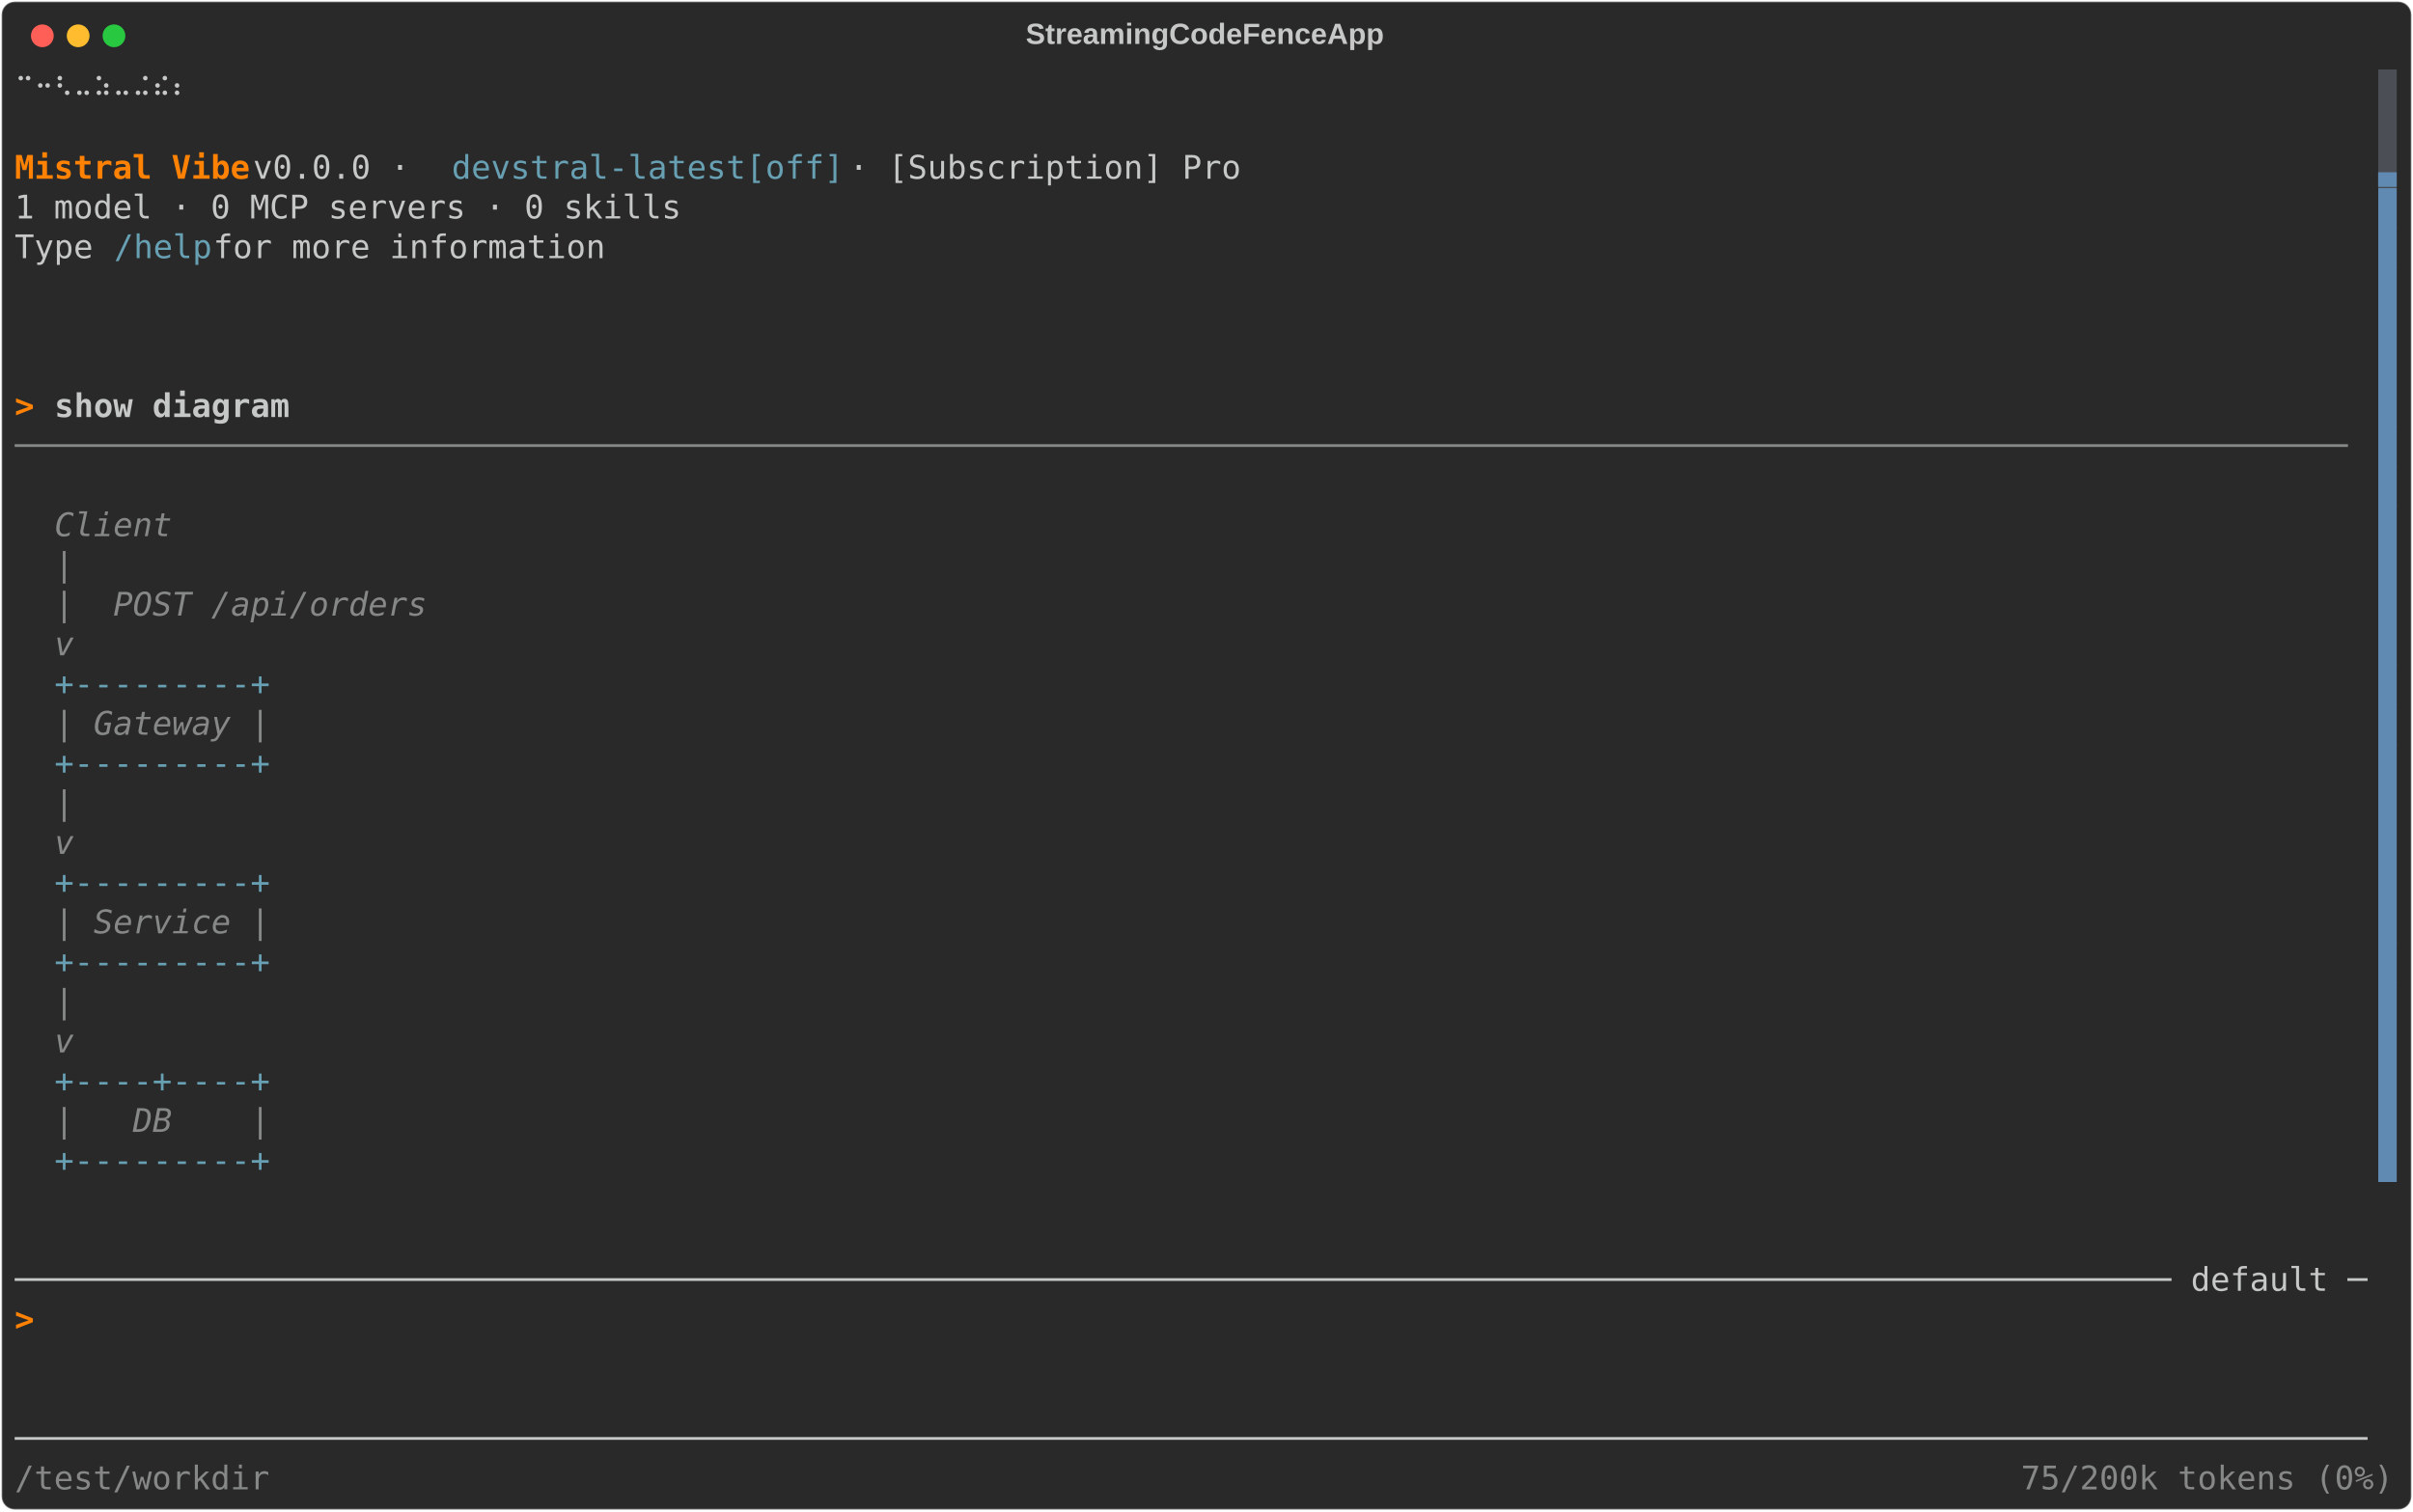
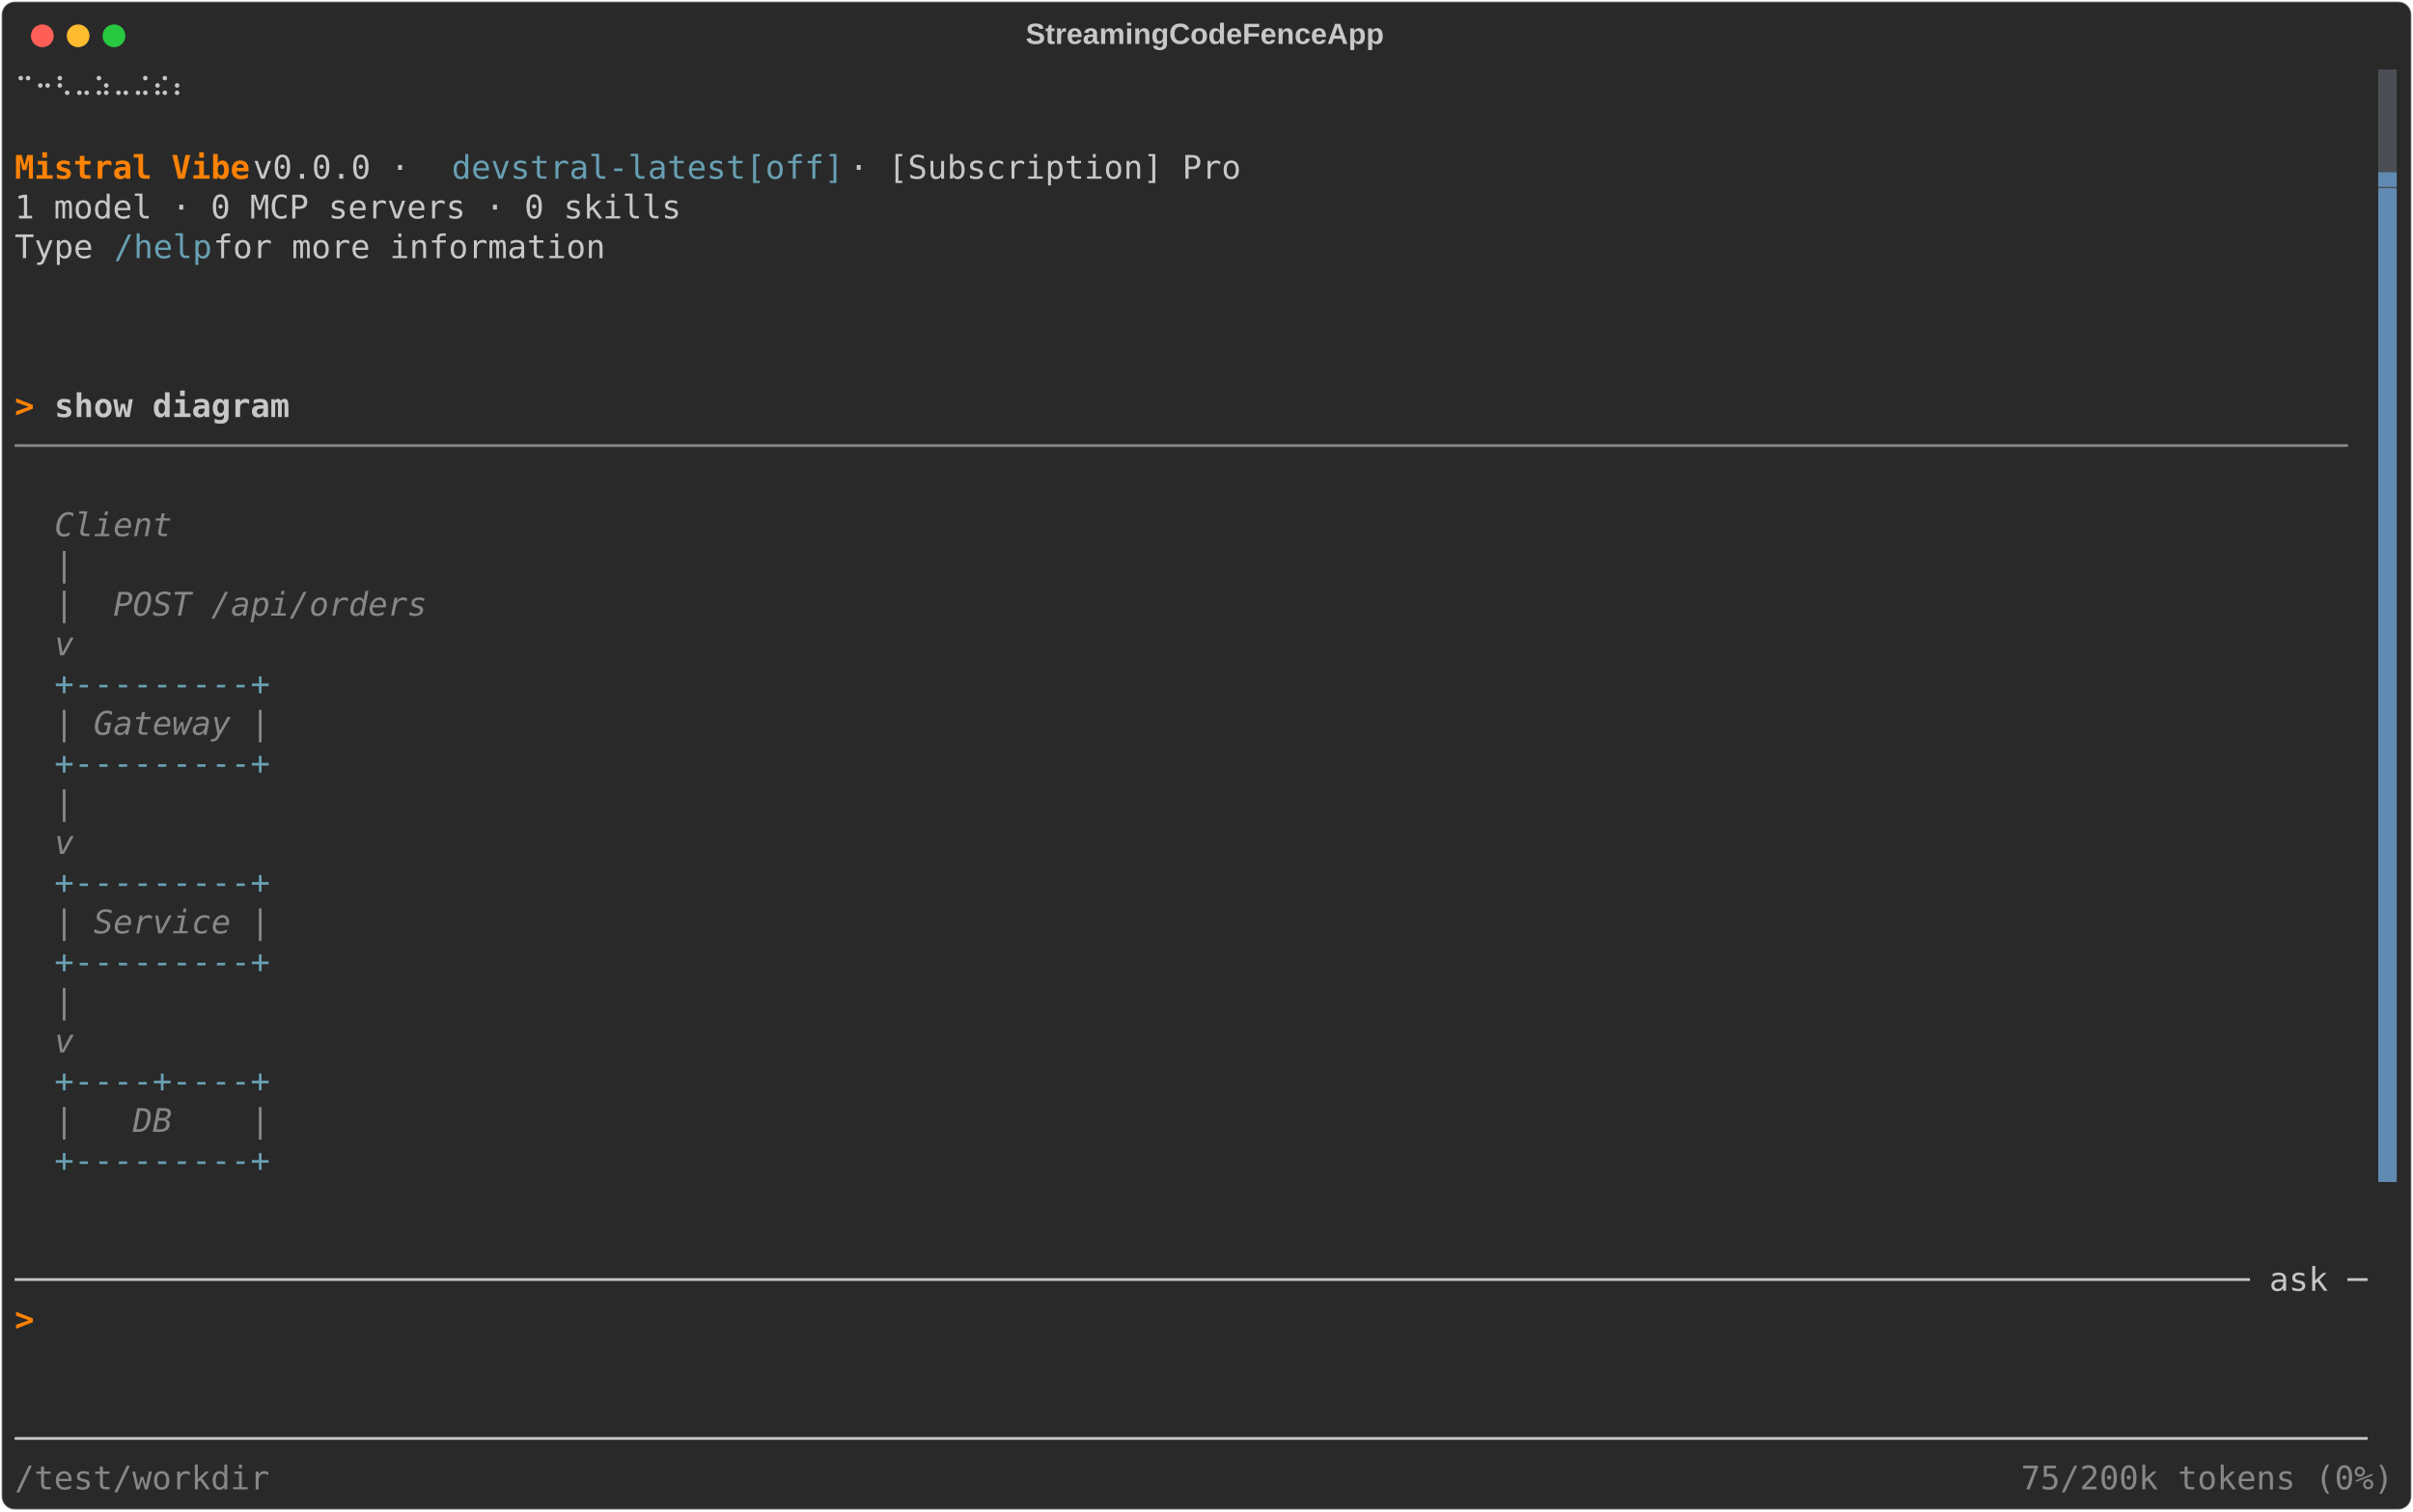
<svg xmlns="http://www.w3.org/2000/svg" class="rich-terminal" viewBox="0 0 1482 928.4">
  <style>

    @font-face {
        font-family: "Fira Code";
        src: local("FiraCode-Regular"),
                url("https://cdnjs.cloudflare.com/ajax/libs/firacode/6.2.0/woff2/FiraCode-Regular.woff2") format("woff2"),
                url("https://cdnjs.cloudflare.com/ajax/libs/firacode/6.2.0/woff/FiraCode-Regular.woff") format("woff");
        font-style: normal;
        font-weight: 400;
    }
    @font-face {
        font-family: "Fira Code";
        src: local("FiraCode-Bold"),
                url("https://cdnjs.cloudflare.com/ajax/libs/firacode/6.2.0/woff2/FiraCode-Bold.woff2") format("woff2"),
                url("https://cdnjs.cloudflare.com/ajax/libs/firacode/6.2.0/woff/FiraCode-Bold.woff") format("woff");
        font-style: bold;
        font-weight: 700;
    }

    .terminal-matrix {
        font-family: Fira Code, monospace;
        font-size: 20px;
        line-height: 24.4px;
        font-variant-east-asian: full-width;
    }

    .terminal-title {
        font-size: 18px;
        font-weight: bold;
        font-family: arial;
    }

    .terminal-r1 { fill: #c5c8c6 }
.terminal-r2 { fill: #ff8205;font-weight: bold }
.terminal-r3 { fill: #68a0b3 }
.terminal-r4 { fill: #608ab1 }
.terminal-r5 { fill: #292929 }
.terminal-r6 { fill: #c5c8c6;font-weight: bold }
.terminal-r7 { fill: #868887 }
.terminal-r8 { fill: #868887;font-style: italic; }
    </style>
  <defs>
    <clipPath id="terminal-clip-terminal">
      <rect x="0" y="0" width="1463.0" height="877.4" />
    </clipPath>
    <clipPath id="terminal-line-0">
      <rect x="0" y="1.5" width="1464" height="24.65" />
    </clipPath>
    <clipPath id="terminal-line-1">
      <rect x="0" y="25.9" width="1464" height="24.65" />
    </clipPath>
    <clipPath id="terminal-line-2">
      <rect x="0" y="50.3" width="1464" height="24.65" />
    </clipPath>
    <clipPath id="terminal-line-3">
      <rect x="0" y="74.7" width="1464" height="24.65" />
    </clipPath>
    <clipPath id="terminal-line-4">
      <rect x="0" y="99.1" width="1464" height="24.65" />
    </clipPath>
    <clipPath id="terminal-line-5">
      <rect x="0" y="123.5" width="1464" height="24.65" />
    </clipPath>
    <clipPath id="terminal-line-6">
      <rect x="0" y="147.9" width="1464" height="24.65" />
    </clipPath>
    <clipPath id="terminal-line-7">
      <rect x="0" y="172.3" width="1464" height="24.65" />
    </clipPath>
    <clipPath id="terminal-line-8">
      <rect x="0" y="196.7" width="1464" height="24.65" />
    </clipPath>
    <clipPath id="terminal-line-9">
      <rect x="0" y="221.1" width="1464" height="24.65" />
    </clipPath>
    <clipPath id="terminal-line-10">
      <rect x="0" y="245.5" width="1464" height="24.65" />
    </clipPath>
    <clipPath id="terminal-line-11">
      <rect x="0" y="269.9" width="1464" height="24.65" />
    </clipPath>
    <clipPath id="terminal-line-12">
      <rect x="0" y="294.3" width="1464" height="24.65" />
    </clipPath>
    <clipPath id="terminal-line-13">
      <rect x="0" y="318.7" width="1464" height="24.65" />
    </clipPath>
    <clipPath id="terminal-line-14">
      <rect x="0" y="343.1" width="1464" height="24.65" />
    </clipPath>
    <clipPath id="terminal-line-15">
      <rect x="0" y="367.5" width="1464" height="24.65" />
    </clipPath>
    <clipPath id="terminal-line-16">
      <rect x="0" y="391.9" width="1464" height="24.65" />
    </clipPath>
    <clipPath id="terminal-line-17">
      <rect x="0" y="416.3" width="1464" height="24.65" />
    </clipPath>
    <clipPath id="terminal-line-18">
      <rect x="0" y="440.7" width="1464" height="24.65" />
    </clipPath>
    <clipPath id="terminal-line-19">
      <rect x="0" y="465.1" width="1464" height="24.65" />
    </clipPath>
    <clipPath id="terminal-line-20">
      <rect x="0" y="489.5" width="1464" height="24.65" />
    </clipPath>
    <clipPath id="terminal-line-21">
      <rect x="0" y="513.9" width="1464" height="24.65" />
    </clipPath>
    <clipPath id="terminal-line-22">
      <rect x="0" y="538.3" width="1464" height="24.65" />
    </clipPath>
    <clipPath id="terminal-line-23">
      <rect x="0" y="562.7" width="1464" height="24.65" />
    </clipPath>
    <clipPath id="terminal-line-24">
      <rect x="0" y="587.1" width="1464" height="24.65" />
    </clipPath>
    <clipPath id="terminal-line-25">
      <rect x="0" y="611.5" width="1464" height="24.65" />
    </clipPath>
    <clipPath id="terminal-line-26">
      <rect x="0" y="635.9" width="1464" height="24.65" />
    </clipPath>
    <clipPath id="terminal-line-27">
      <rect x="0" y="660.3" width="1464" height="24.65" />
    </clipPath>
    <clipPath id="terminal-line-28">
      <rect x="0" y="684.7" width="1464" height="24.65" />
    </clipPath>
    <clipPath id="terminal-line-29">
      <rect x="0" y="709.1" width="1464" height="24.65" />
    </clipPath>
    <clipPath id="terminal-line-30">
      <rect x="0" y="733.5" width="1464" height="24.65" />
    </clipPath>
    <clipPath id="terminal-line-31">
      <rect x="0" y="757.9" width="1464" height="24.65" />
    </clipPath>
    <clipPath id="terminal-line-32">
      <rect x="0" y="782.3" width="1464" height="24.65" />
    </clipPath>
    <clipPath id="terminal-line-33">
      <rect x="0" y="806.7" width="1464" height="24.65" />
    </clipPath>
    <clipPath id="terminal-line-34">
      <rect x="0" y="831.1" width="1464" height="24.65" />
    </clipPath>
  </defs>
  <rect fill="#292929" stroke="rgba(255,255,255,0.35)" stroke-width="1" x="1" y="1" width="1480" height="926.4" rx="8" />
  <text class="terminal-title" fill="#c5c8c6" text-anchor="middle" x="740" y="27">StreamingCodeFenceApp</text>
  <g transform="translate(26,22)">
    <circle cx="0" cy="0" r="7" fill="#ff5f57" />
    <circle cx="22" cy="0" r="7" fill="#febc2e" />
    <circle cx="44" cy="0" r="7" fill="#28c840" />
  </g>
  <g transform="translate(9, 41)" clip-path="url(#terminal-clip-terminal)">
    <rect fill="#4b4e55" x="1451.8" y="1.5" width="12.2" height="24.65" shape-rendering="crispEdges" />
    <rect fill="#4b4e55" x="1451.8" y="25.9" width="12.2" height="24.65" shape-rendering="crispEdges" />
    <rect fill="#4b4e55" x="1451.8" y="50.3" width="12.2" height="24.65" shape-rendering="crispEdges" />
    <rect fill="#608ab1" x="1451.8" y="74.7" width="12.2" height="24.65" shape-rendering="crispEdges" />
    <rect fill="#608ab1" x="1451.8" y="99.1" width="12.2" height="24.65" shape-rendering="crispEdges" />
    <rect fill="#608ab1" x="1451.8" y="123.5" width="12.2" height="24.65" shape-rendering="crispEdges" />
    <rect fill="#608ab1" x="1451.8" y="147.9" width="12.2" height="24.65" shape-rendering="crispEdges" />
    <rect fill="#608ab1" x="1451.8" y="172.3" width="12.2" height="24.65" shape-rendering="crispEdges" />
    <rect fill="#608ab1" x="1451.8" y="196.7" width="12.2" height="24.65" shape-rendering="crispEdges" />
    <rect fill="#608ab1" x="1451.8" y="221.1" width="12.2" height="24.65" shape-rendering="crispEdges" />
    <rect fill="#608ab1" x="1451.8" y="245.5" width="12.2" height="24.65" shape-rendering="crispEdges" />
    <rect fill="#608ab1" x="1451.8" y="269.9" width="12.2" height="24.65" shape-rendering="crispEdges" />
    <rect fill="#608ab1" x="1451.8" y="294.3" width="12.2" height="24.65" shape-rendering="crispEdges" />
    <rect fill="#608ab1" x="1451.8" y="318.7" width="12.2" height="24.65" shape-rendering="crispEdges" />
    <rect fill="#608ab1" x="1451.8" y="343.1" width="12.2" height="24.65" shape-rendering="crispEdges" />
    <rect fill="#608ab1" x="1451.8" y="367.5" width="12.2" height="24.65" shape-rendering="crispEdges" />
    <rect fill="#608ab1" x="1451.8" y="391.9" width="12.2" height="24.65" shape-rendering="crispEdges" />
    <rect fill="#608ab1" x="1451.8" y="416.3" width="12.2" height="24.65" shape-rendering="crispEdges" />
    <rect fill="#608ab1" x="1451.8" y="440.7" width="12.2" height="24.65" shape-rendering="crispEdges" />
    <rect fill="#608ab1" x="1451.8" y="465.1" width="12.2" height="24.65" shape-rendering="crispEdges" />
    <rect fill="#608ab1" x="1451.8" y="489.5" width="12.2" height="24.65" shape-rendering="crispEdges" />
    <rect fill="#608ab1" x="1451.8" y="513.9" width="12.2" height="24.65" shape-rendering="crispEdges" />
    <rect fill="#608ab1" x="1451.8" y="538.3" width="12.2" height="24.65" shape-rendering="crispEdges" />
    <rect fill="#608ab1" x="1451.8" y="562.7" width="12.2" height="24.65" shape-rendering="crispEdges" />
    <rect fill="#608ab1" x="1451.8" y="587.1" width="12.2" height="24.65" shape-rendering="crispEdges" />
    <rect fill="#608ab1" x="1451.8" y="611.5" width="12.2" height="24.65" shape-rendering="crispEdges" />
    <rect fill="#608ab1" x="1451.8" y="635.9" width="12.2" height="24.65" shape-rendering="crispEdges" />
    <rect fill="#608ab1" x="1451.8" y="660.3" width="12.2" height="24.65" shape-rendering="crispEdges" />
    <g class="terminal-matrix">
      <text class="terminal-r1" x="0" y="20" textLength="134.2" clip-path="url(#terminal-line-0)">  ⠉⠒⠣⠤⠵⠤⠬⠮⠆</text>
      <text class="terminal-r1" x="1464" y="20" textLength="12.2" clip-path="url(#terminal-line-0)">
</text>
      <text class="terminal-r1" x="1464" y="44.4" textLength="12.2" clip-path="url(#terminal-line-1)">
</text>
      <text class="terminal-r2" x="0" y="68.8" textLength="146.4" clip-path="url(#terminal-line-2)">Mistral Vibe</text>
      <text class="terminal-r1" x="146.4" y="68.8" textLength="122" clip-path="url(#terminal-line-2)"> v0.0.0 · </text>
      <text class="terminal-r3" x="268.4" y="68.8" textLength="244" clip-path="url(#terminal-line-2)">devstral-latest[off]</text>
      <text class="terminal-r1" x="512.4" y="68.8" textLength="256.2" clip-path="url(#terminal-line-2)"> · [Subscription] Pro</text>
      <text class="terminal-r4" x="1451.8" y="68.8" textLength="12.2" clip-path="url(#terminal-line-2)">▃</text>
      <text class="terminal-r1" x="1464" y="68.8" textLength="12.2" clip-path="url(#terminal-line-2)">
</text>
      <text class="terminal-r1" x="0" y="93.2" textLength="414.8" clip-path="url(#terminal-line-3)">1 model · 0 MCP servers · 0 skills</text>
      <text class="terminal-r1" x="1464" y="93.2" textLength="12.2" clip-path="url(#terminal-line-3)">
</text>
      <text class="terminal-r1" x="0" y="117.6" textLength="61" clip-path="url(#terminal-line-4)">Type </text>
      <text class="terminal-r3" x="61" y="117.6" textLength="61" clip-path="url(#terminal-line-4)">/help</text>
      <text class="terminal-r1" x="122" y="117.6" textLength="256.2" clip-path="url(#terminal-line-4)"> for more information</text>
      <text class="terminal-r1" x="1464" y="117.6" textLength="12.2" clip-path="url(#terminal-line-4)">
</text>
      <text class="terminal-r1" x="1464" y="142" textLength="12.2" clip-path="url(#terminal-line-5)">
</text>
      <text class="terminal-r1" x="1464" y="166.4" textLength="12.2" clip-path="url(#terminal-line-6)">
</text>
      <text class="terminal-r1" x="1464" y="190.8" textLength="12.2" clip-path="url(#terminal-line-7)">
</text>
      <text class="terminal-r2" x="0" y="215.2" textLength="24.4" clip-path="url(#terminal-line-8)">&gt; </text>
      <text class="terminal-r6" x="24.4" y="215.2" textLength="146.4" clip-path="url(#terminal-line-8)">show diagram</text>
      <text class="terminal-r1" x="1464" y="215.2" textLength="12.2" clip-path="url(#terminal-line-8)">
</text>
      <text class="terminal-r7" x="0" y="239.6" textLength="1451.8" clip-path="url(#terminal-line-9)">───────────────────────────────────────────────────────────────────────────────────────────────────────────────────────</text>
      <text class="terminal-r1" x="1464" y="239.6" textLength="12.2" clip-path="url(#terminal-line-9)">
</text>
      <text class="terminal-r1" x="1464" y="264" textLength="12.2" clip-path="url(#terminal-line-10)">
</text>
      <text class="terminal-r8" x="24.4" y="288.4" textLength="97.6" clip-path="url(#terminal-line-11)">  Client</text>
      <text class="terminal-r1" x="1464" y="288.4" textLength="12.2" clip-path="url(#terminal-line-11)">
</text>
      <text class="terminal-r8" x="24.4" y="312.8" textLength="61" clip-path="url(#terminal-line-12)">    |</text>
      <text class="terminal-r1" x="1464" y="312.8" textLength="12.2" clip-path="url(#terminal-line-12)">
</text>
      <text class="terminal-r8" x="24.4" y="337.2" textLength="280.6" clip-path="url(#terminal-line-13)">    |  POST /api/orders</text>
      <text class="terminal-r1" x="1464" y="337.2" textLength="12.2" clip-path="url(#terminal-line-13)">
</text>
      <text class="terminal-r8" x="24.4" y="361.6" textLength="61" clip-path="url(#terminal-line-14)">    v</text>
      <text class="terminal-r1" x="1464" y="361.6" textLength="12.2" clip-path="url(#terminal-line-14)">
</text>
      <text class="terminal-r3" x="24.4" y="386" textLength="134.2" clip-path="url(#terminal-line-15)">+---------+</text>
      <text class="terminal-r1" x="1464" y="386" textLength="12.2" clip-path="url(#terminal-line-15)">
</text>
      <text class="terminal-r8" x="24.4" y="410.4" textLength="134.2" clip-path="url(#terminal-line-16)">| Gateway |</text>
      <text class="terminal-r1" x="1464" y="410.4" textLength="12.2" clip-path="url(#terminal-line-16)">
</text>
      <text class="terminal-r3" x="24.4" y="434.8" textLength="134.2" clip-path="url(#terminal-line-17)">+---------+</text>
      <text class="terminal-r1" x="1464" y="434.8" textLength="12.2" clip-path="url(#terminal-line-17)">
</text>
      <text class="terminal-r8" x="24.4" y="459.2" textLength="61" clip-path="url(#terminal-line-18)">    |</text>
      <text class="terminal-r1" x="1464" y="459.2" textLength="12.2" clip-path="url(#terminal-line-18)">
</text>
      <text class="terminal-r8" x="24.4" y="483.6" textLength="61" clip-path="url(#terminal-line-19)">    v</text>
      <text class="terminal-r1" x="1464" y="483.6" textLength="12.2" clip-path="url(#terminal-line-19)">
</text>
      <text class="terminal-r3" x="24.4" y="508" textLength="134.2" clip-path="url(#terminal-line-20)">+---------+</text>
      <text class="terminal-r1" x="1464" y="508" textLength="12.2" clip-path="url(#terminal-line-20)">
</text>
      <text class="terminal-r8" x="24.4" y="532.4" textLength="134.2" clip-path="url(#terminal-line-21)">| Service |</text>
      <text class="terminal-r1" x="1464" y="532.4" textLength="12.2" clip-path="url(#terminal-line-21)">
</text>
      <text class="terminal-r3" x="24.4" y="556.8" textLength="134.2" clip-path="url(#terminal-line-22)">+---------+</text>
      <text class="terminal-r1" x="1464" y="556.8" textLength="12.2" clip-path="url(#terminal-line-22)">
</text>
      <text class="terminal-r8" x="24.4" y="581.2" textLength="61" clip-path="url(#terminal-line-23)">    |</text>
      <text class="terminal-r1" x="1464" y="581.2" textLength="12.2" clip-path="url(#terminal-line-23)">
</text>
      <text class="terminal-r8" x="24.4" y="605.6" textLength="61" clip-path="url(#terminal-line-24)">    v</text>
      <text class="terminal-r1" x="1464" y="605.6" textLength="12.2" clip-path="url(#terminal-line-24)">
</text>
      <text class="terminal-r3" x="24.4" y="630" textLength="134.2" clip-path="url(#terminal-line-25)">+----+----+</text>
      <text class="terminal-r1" x="1464" y="630" textLength="12.2" clip-path="url(#terminal-line-25)">
</text>
      <text class="terminal-r8" x="24.4" y="654.4" textLength="134.2" clip-path="url(#terminal-line-26)">|   DB    |</text>
      <text class="terminal-r1" x="1464" y="654.4" textLength="12.2" clip-path="url(#terminal-line-26)">
</text>
      <text class="terminal-r3" x="24.4" y="678.8" textLength="134.2" clip-path="url(#terminal-line-27)">+---------+</text>
      <text class="terminal-r1" x="1464" y="678.8" textLength="12.2" clip-path="url(#terminal-line-27)">
</text>
      <text class="terminal-r1" x="1464" y="703.2" textLength="12.2" clip-path="url(#terminal-line-28)">
</text>
      <text class="terminal-r1" x="1464" y="727.6" textLength="12.2" clip-path="url(#terminal-line-29)">
</text>
-       <text class="terminal-r1" x="0" y="752" textLength="1464" clip-path="url(#terminal-line-30)">────────────────────────────────────────────────────────────────────────────────────────────────────────────── default ─</text>
+       <text class="terminal-r1" x="0" y="752" textLength="1464" clip-path="url(#terminal-line-30)">────────────────────────────────────────────────────────────────────────────────────────────────────────────────── ask ─</text>
      <text class="terminal-r1" x="1464" y="752" textLength="12.2" clip-path="url(#terminal-line-30)">
</text>
      <text class="terminal-r2" x="0" y="776.4" textLength="12.2" clip-path="url(#terminal-line-31)">&gt;</text>
      <text class="terminal-r1" x="1464" y="776.4" textLength="12.2" clip-path="url(#terminal-line-31)">
</text>
      <text class="terminal-r1" x="1464" y="800.8" textLength="12.2" clip-path="url(#terminal-line-32)">
</text>
      <text class="terminal-r1" x="1464" y="825.2" textLength="12.2" clip-path="url(#terminal-line-33)">
</text>
      <text class="terminal-r1" x="0" y="849.6" textLength="1464" clip-path="url(#terminal-line-34)">────────────────────────────────────────────────────────────────────────────────────────────────────────────────────────</text>
      <text class="terminal-r1" x="1464" y="849.6" textLength="12.2" clip-path="url(#terminal-line-34)">
</text>
      <text class="terminal-r7" x="0" y="874" textLength="158.6" clip-path="url(#terminal-line-35)">/test/workdir</text>
      <text class="terminal-r7" x="1232.2" y="874" textLength="231.8" clip-path="url(#terminal-line-35)">75/200k tokens (0%)</text>
    </g>
  </g>
</svg>
